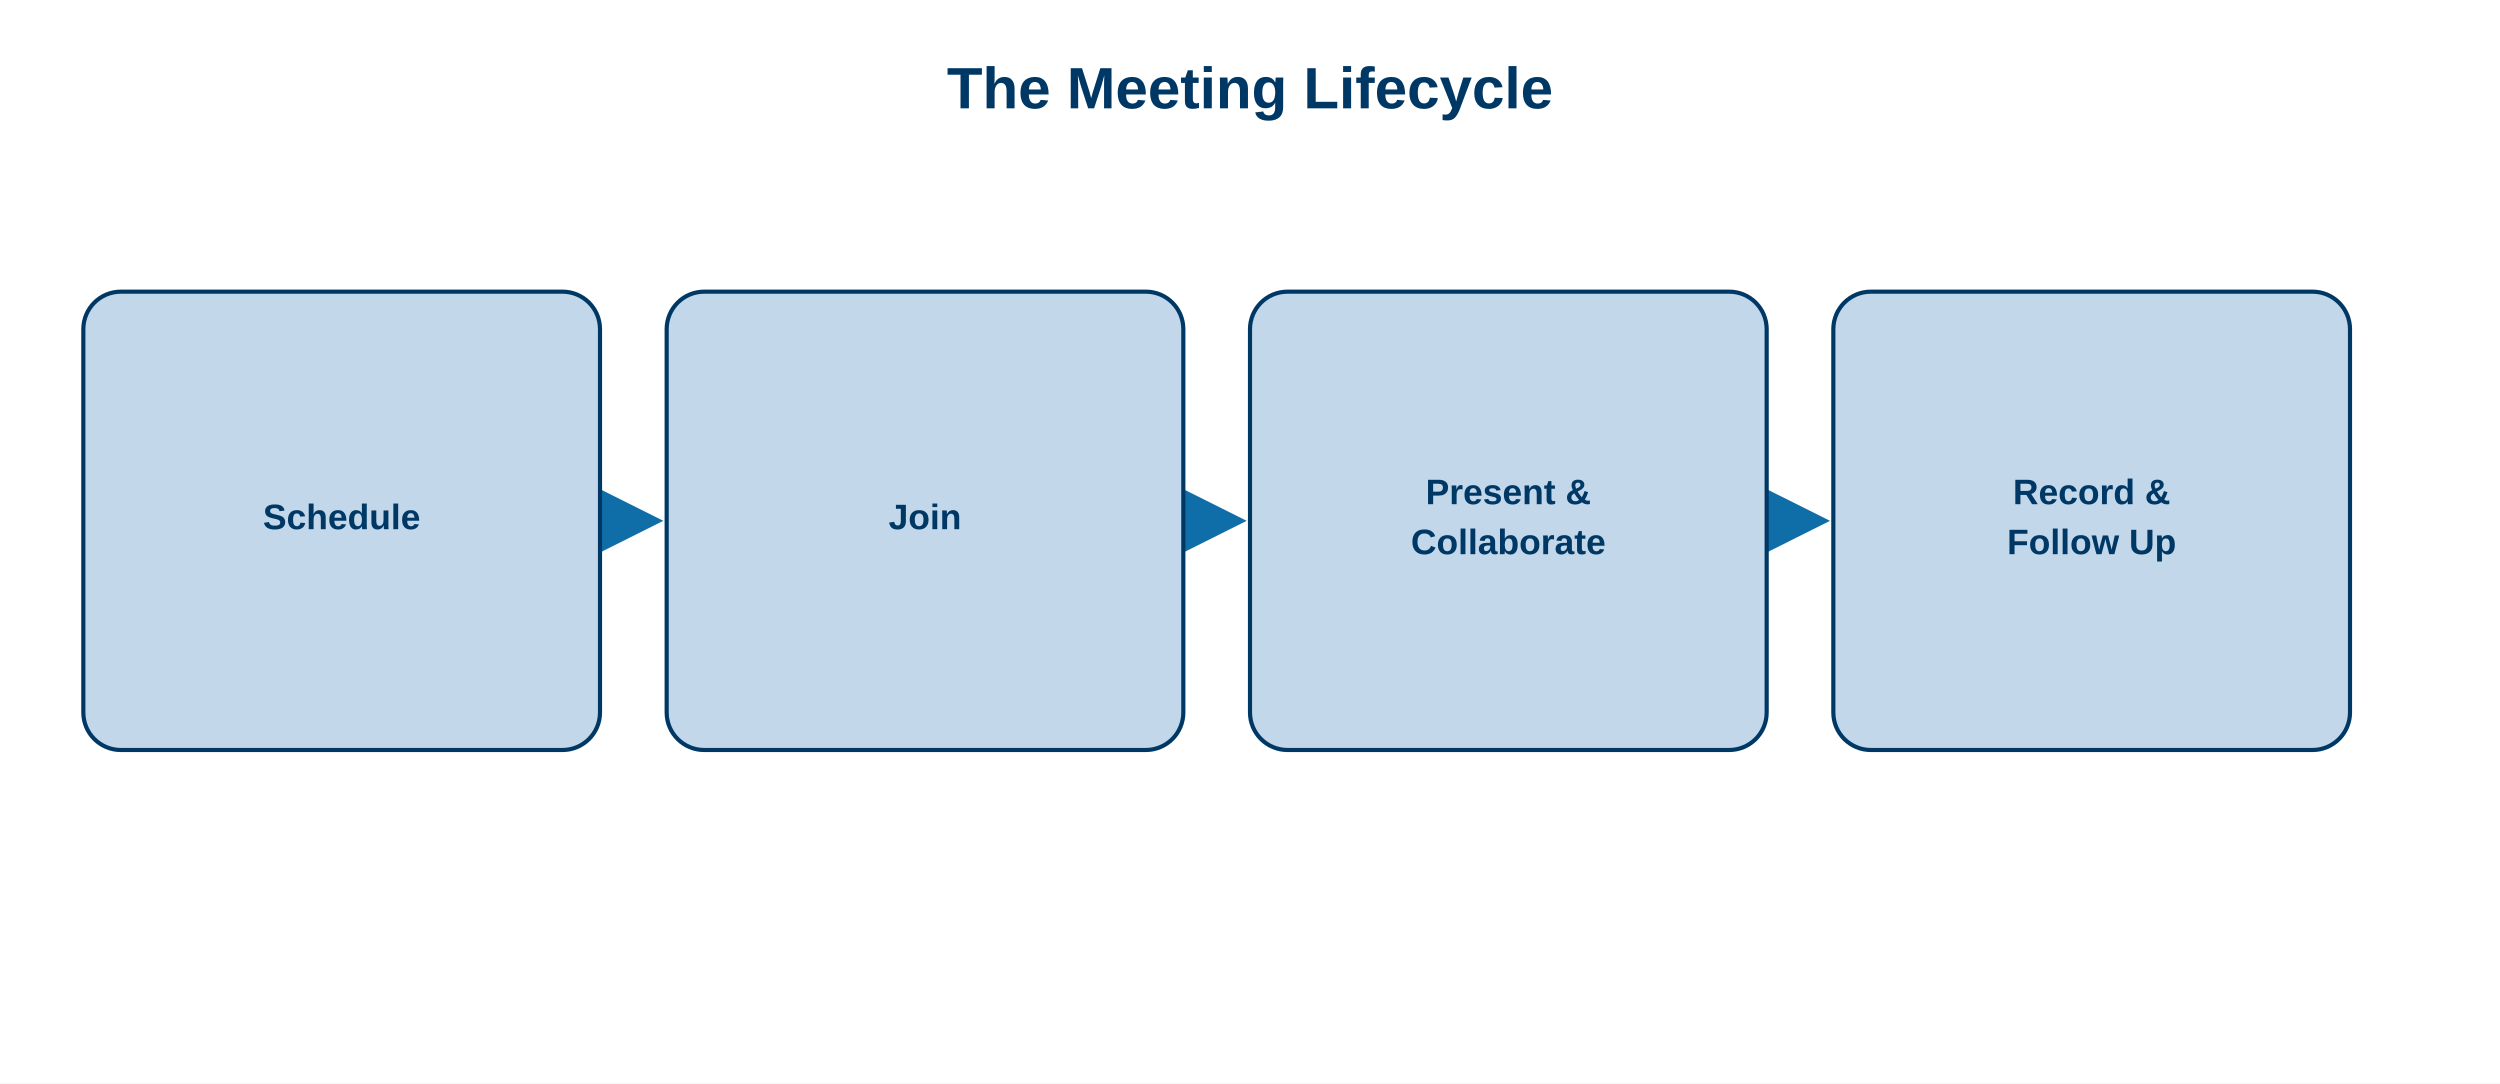
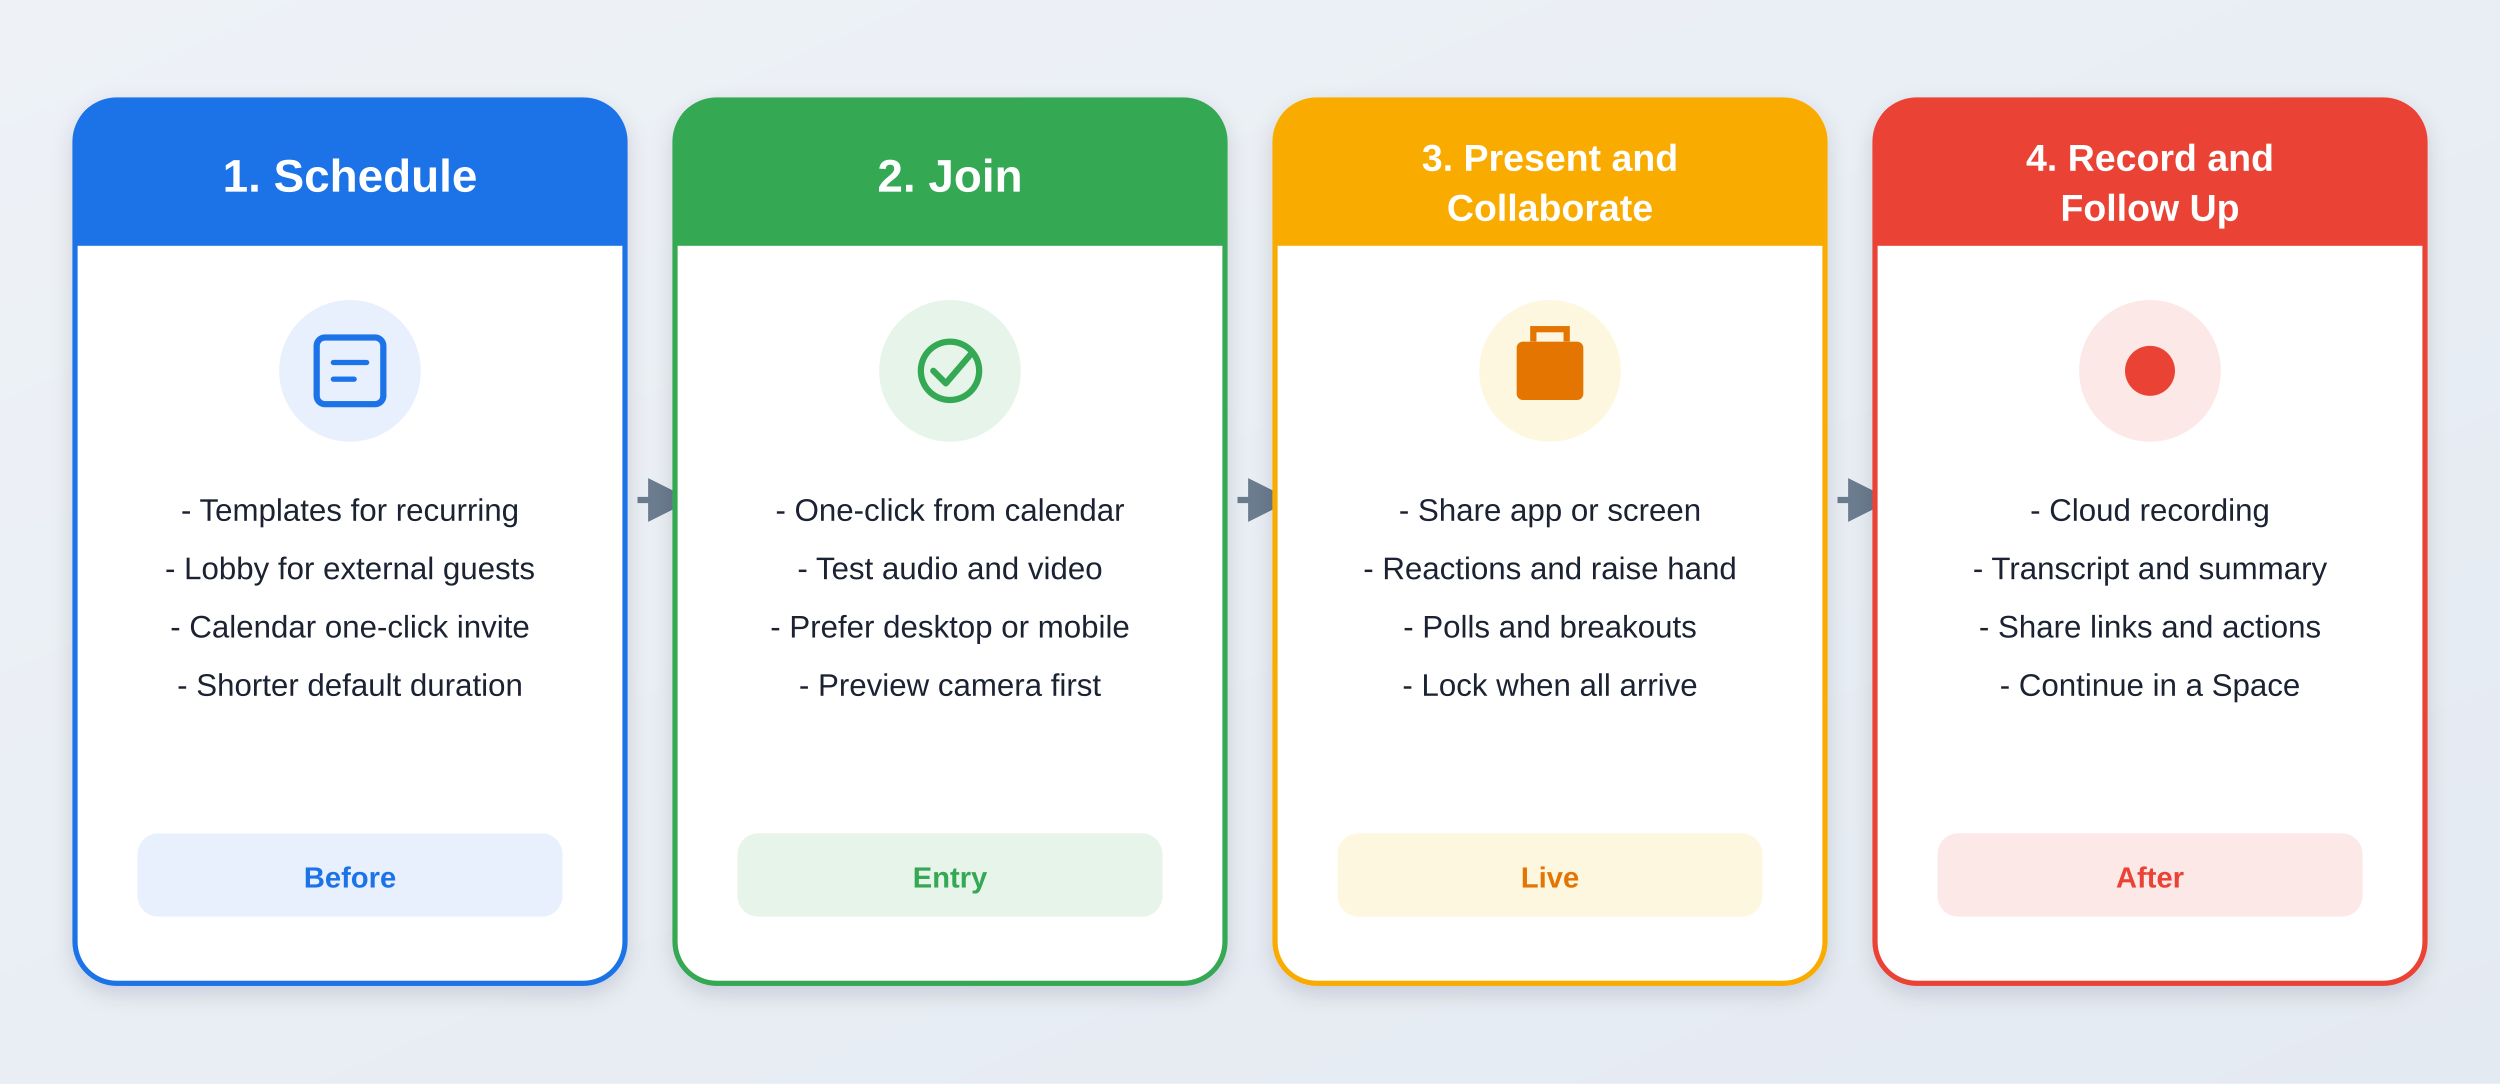
- <svg xmlns="http://www.w3.org/2000/svg" viewBox="0 0 1200 520" width="1200" height="520" font-family="Arial, Helvetica, sans-serif">
+ <svg xmlns="http://www.w3.org/2000/svg" viewBox="0 0 1200 520" width="1200" height="520" font-family="Segoe UI, Helvetica Neue, Arial, sans-serif">
  <defs>
-     <marker id="arrow" viewBox="0 0 10 10" refX="8" refY="5" markerWidth="8" markerHeight="8" orient="auto-start-reverse">
-       <path d="M0,0 L10,5 L0,10 z" fill="#0f6da8" />
+     <filter id="shadow" x="-8%" y="-6%" width="120%" height="120%">
+       <feDropShadow dx="0" dy="4" stdDeviation="5" flood-color="#1a2332" flood-opacity="0.14" />
+     </filter>
+     <linearGradient id="bg" x1="0" y1="0" x2="1" y2="1">
+       <stop offset="0%" stop-color="#eef2f7" />
+       <stop offset="100%" stop-color="#e4eaf2" />
+     </linearGradient>
+     <marker id="arr" viewBox="0 0 10 10" refX="9" refY="5" markerWidth="7" markerHeight="7" orient="auto">
+       <path d="M0,0 L10,5 L0,10 z" fill="#6b7c8f" />
    </marker>
  </defs>
-   <rect x="0" y="0" width="1200" height="520" fill="#ffffff" />
-   <text x="600" y="52" text-anchor="middle" font-size="28" font-weight="bold" fill="#003865">The Meeting Lifecycle</text>
-   <line x1="288" y1="250" x2="312" y2="250" stroke="#0f6da8" stroke-width="4" marker-end="url(#arrow)" />
-   <line x1="568" y1="250" x2="592" y2="250" stroke="#0f6da8" stroke-width="4" marker-end="url(#arrow)" />
-   <line x1="848" y1="250" x2="872" y2="250" stroke="#0f6da8" stroke-width="4" marker-end="url(#arrow)" />
-   <rect x="40" y="140" width="248" height="220" rx="18" fill="#c3d7ea" stroke="#003865" stroke-width="2" />
-   <text x="164" y="254" text-anchor="middle" font-size="17" font-weight="bold" fill="#003865">Schedule</text>
-   <rect x="320" y="140" width="248" height="220" rx="18" fill="#c3d7ea" stroke="#003865" stroke-width="2" />
-   <text x="444" y="254" text-anchor="middle" font-size="17" font-weight="bold" fill="#003865">Join</text>
-   <rect x="600" y="140" width="248" height="220" rx="18" fill="#c3d7ea" stroke="#003865" stroke-width="2" />
-   <text x="724" y="242" text-anchor="middle" font-size="17" font-weight="bold" fill="#003865">Present &amp;</text>
-   <text x="724" y="266" text-anchor="middle" font-size="17" font-weight="bold" fill="#003865">Collaborate</text>
-   <rect x="880" y="140" width="248" height="220" rx="18" fill="#c3d7ea" stroke="#003865" stroke-width="2" />
-   <text x="1004" y="242" text-anchor="middle" font-size="17" font-weight="bold" fill="#003865">Record &amp;</text>
-   <text x="1004" y="266" text-anchor="middle" font-size="17" font-weight="bold" fill="#003865">Follow Up</text>
+   <rect width="1200" height="520" fill="url(#bg)" />
+   <line x1="306" y1="240" x2="330" y2="240" stroke="#6b7c8f" stroke-width="3" marker-end="url(#arr)" />
+   <line x1="594" y1="240" x2="618" y2="240" stroke="#6b7c8f" stroke-width="3" marker-end="url(#arr)" />
+   <line x1="882" y1="240" x2="906" y2="240" stroke="#6b7c8f" stroke-width="3" marker-end="url(#arr)" />
+   <g filter="url(#shadow)">
+     <rect x="36" y="48" width="264" height="424" rx="20" fill="#ffffff" stroke="#1a73e8" stroke-width="2.5" />
+     <path d="M36,68 Q36,48 56,48 H280 Q300,48 300,68 V118 H36 Z" fill="#1a73e8" />
+     <text x="168" y="92" text-anchor="middle" font-size="22" font-weight="700" fill="#ffffff">1. Schedule</text>
+     <circle cx="168" cy="178" r="34" fill="#e8f0fe" />
+     <rect x="152" y="162" width="32" height="32" rx="4" fill="none" stroke="#1a73e8" stroke-width="3" />
+     <path d="M160,174 h16 M160,182 h10" stroke="#1a73e8" stroke-width="2.5" stroke-linecap="round" />
+     <text x="168" y="250" text-anchor="middle" font-size="15" fill="#1a2332">- Templates for recurring</text>
+     <text x="168" y="278" text-anchor="middle" font-size="15" fill="#1a2332">- Lobby for external guests</text>
+     <text x="168" y="306" text-anchor="middle" font-size="15" fill="#1a2332">- Calendar one-click invite</text>
+     <text x="168" y="334" text-anchor="middle" font-size="15" fill="#1a2332">- Shorter default duration</text>
+     <rect x="66" y="400" width="204" height="40" rx="10" fill="#e8f0fe" />
+     <text x="168" y="426" text-anchor="middle" font-size="14" font-weight="700" fill="#1a73e8">Before</text>
+   </g>
+   <g filter="url(#shadow)">
+     <rect x="324" y="48" width="264" height="424" rx="20" fill="#ffffff" stroke="#34a853" stroke-width="2.5" />
+     <path d="M324,68 Q324,48 344,48 H568 Q588,48 588,68 V118 H324 Z" fill="#34a853" />
+     <text x="456" y="92" text-anchor="middle" font-size="22" font-weight="700" fill="#ffffff">2. Join</text>
+     <circle cx="456" cy="178" r="34" fill="#e6f4ea" />
+     <circle cx="456" cy="178" r="14" fill="none" stroke="#34a853" stroke-width="3" />
+     <path d="M448,178 L454,184 L466,170" fill="none" stroke="#34a853" stroke-width="3" stroke-linecap="round" stroke-linejoin="round" />
+     <text x="456" y="250" text-anchor="middle" font-size="15" fill="#1a2332">- One-click from calendar</text>
+     <text x="456" y="278" text-anchor="middle" font-size="15" fill="#1a2332">- Test audio and video</text>
+     <text x="456" y="306" text-anchor="middle" font-size="15" fill="#1a2332">- Prefer desktop or mobile</text>
+     <text x="456" y="334" text-anchor="middle" font-size="15" fill="#1a2332">- Preview camera first</text>
+     <rect x="354" y="400" width="204" height="40" rx="10" fill="#e6f4ea" />
+     <text x="456" y="426" text-anchor="middle" font-size="14" font-weight="700" fill="#34a853">Entry</text>
+   </g>
+   <g filter="url(#shadow)">
+     <rect x="612" y="48" width="264" height="424" rx="20" fill="#ffffff" stroke="#f9ab00" stroke-width="2.5" />
+     <path d="M612,68 Q612,48 632,48 H856 Q876,48 876,68 V118 H612 Z" fill="#f9ab00" />
+     <text x="744" y="82" text-anchor="middle" font-size="18" font-weight="700" fill="#ffffff">3. Present and</text>
+     <text x="744" y="106" text-anchor="middle" font-size="18" font-weight="700" fill="#ffffff">Collaborate</text>
+     <circle cx="744" cy="178" r="34" fill="#fef7e0" />
+     <rect x="728" y="164" width="32" height="28" rx="3" fill="#e37400" />
+     <path d="M736,164 V158 h16 v6" fill="none" stroke="#e37400" stroke-width="3" />
+     <text x="744" y="250" text-anchor="middle" font-size="15" fill="#1a2332">- Share app or screen</text>
+     <text x="744" y="278" text-anchor="middle" font-size="15" fill="#1a2332">- Reactions and raise hand</text>
+     <text x="744" y="306" text-anchor="middle" font-size="15" fill="#1a2332">- Polls and breakouts</text>
+     <text x="744" y="334" text-anchor="middle" font-size="15" fill="#1a2332">- Lock when all arrive</text>
+     <rect x="642" y="400" width="204" height="40" rx="10" fill="#fef7e0" />
+     <text x="744" y="426" text-anchor="middle" font-size="14" font-weight="700" fill="#e37400">Live</text>
+   </g>
+   <g filter="url(#shadow)">
+     <rect x="900" y="48" width="264" height="424" rx="20" fill="#ffffff" stroke="#ea4335" stroke-width="2.5" />
+     <path d="M900,68 Q900,48 920,48 H1144 Q1164,48 1164,68 V118 H900 Z" fill="#ea4335" />
+     <text x="1032" y="82" text-anchor="middle" font-size="18" font-weight="700" fill="#ffffff">4. Record and</text>
+     <text x="1032" y="106" text-anchor="middle" font-size="18" font-weight="700" fill="#ffffff">Follow Up</text>
+     <circle cx="1032" cy="178" r="34" fill="#fce8e6" />
+     <circle cx="1032" cy="178" r="12" fill="#ea4335" />
+     <text x="1032" y="250" text-anchor="middle" font-size="15" fill="#1a2332">- Cloud recording</text>
+     <text x="1032" y="278" text-anchor="middle" font-size="15" fill="#1a2332">- Transcript and summary</text>
+     <text x="1032" y="306" text-anchor="middle" font-size="15" fill="#1a2332">- Share links and actions</text>
+     <text x="1032" y="334" text-anchor="middle" font-size="15" fill="#1a2332">- Continue in a Space</text>
+     <rect x="930" y="400" width="204" height="40" rx="10" fill="#fce8e6" />
+     <text x="1032" y="426" text-anchor="middle" font-size="14" font-weight="700" fill="#ea4335">After</text>
+   </g>
</svg>
